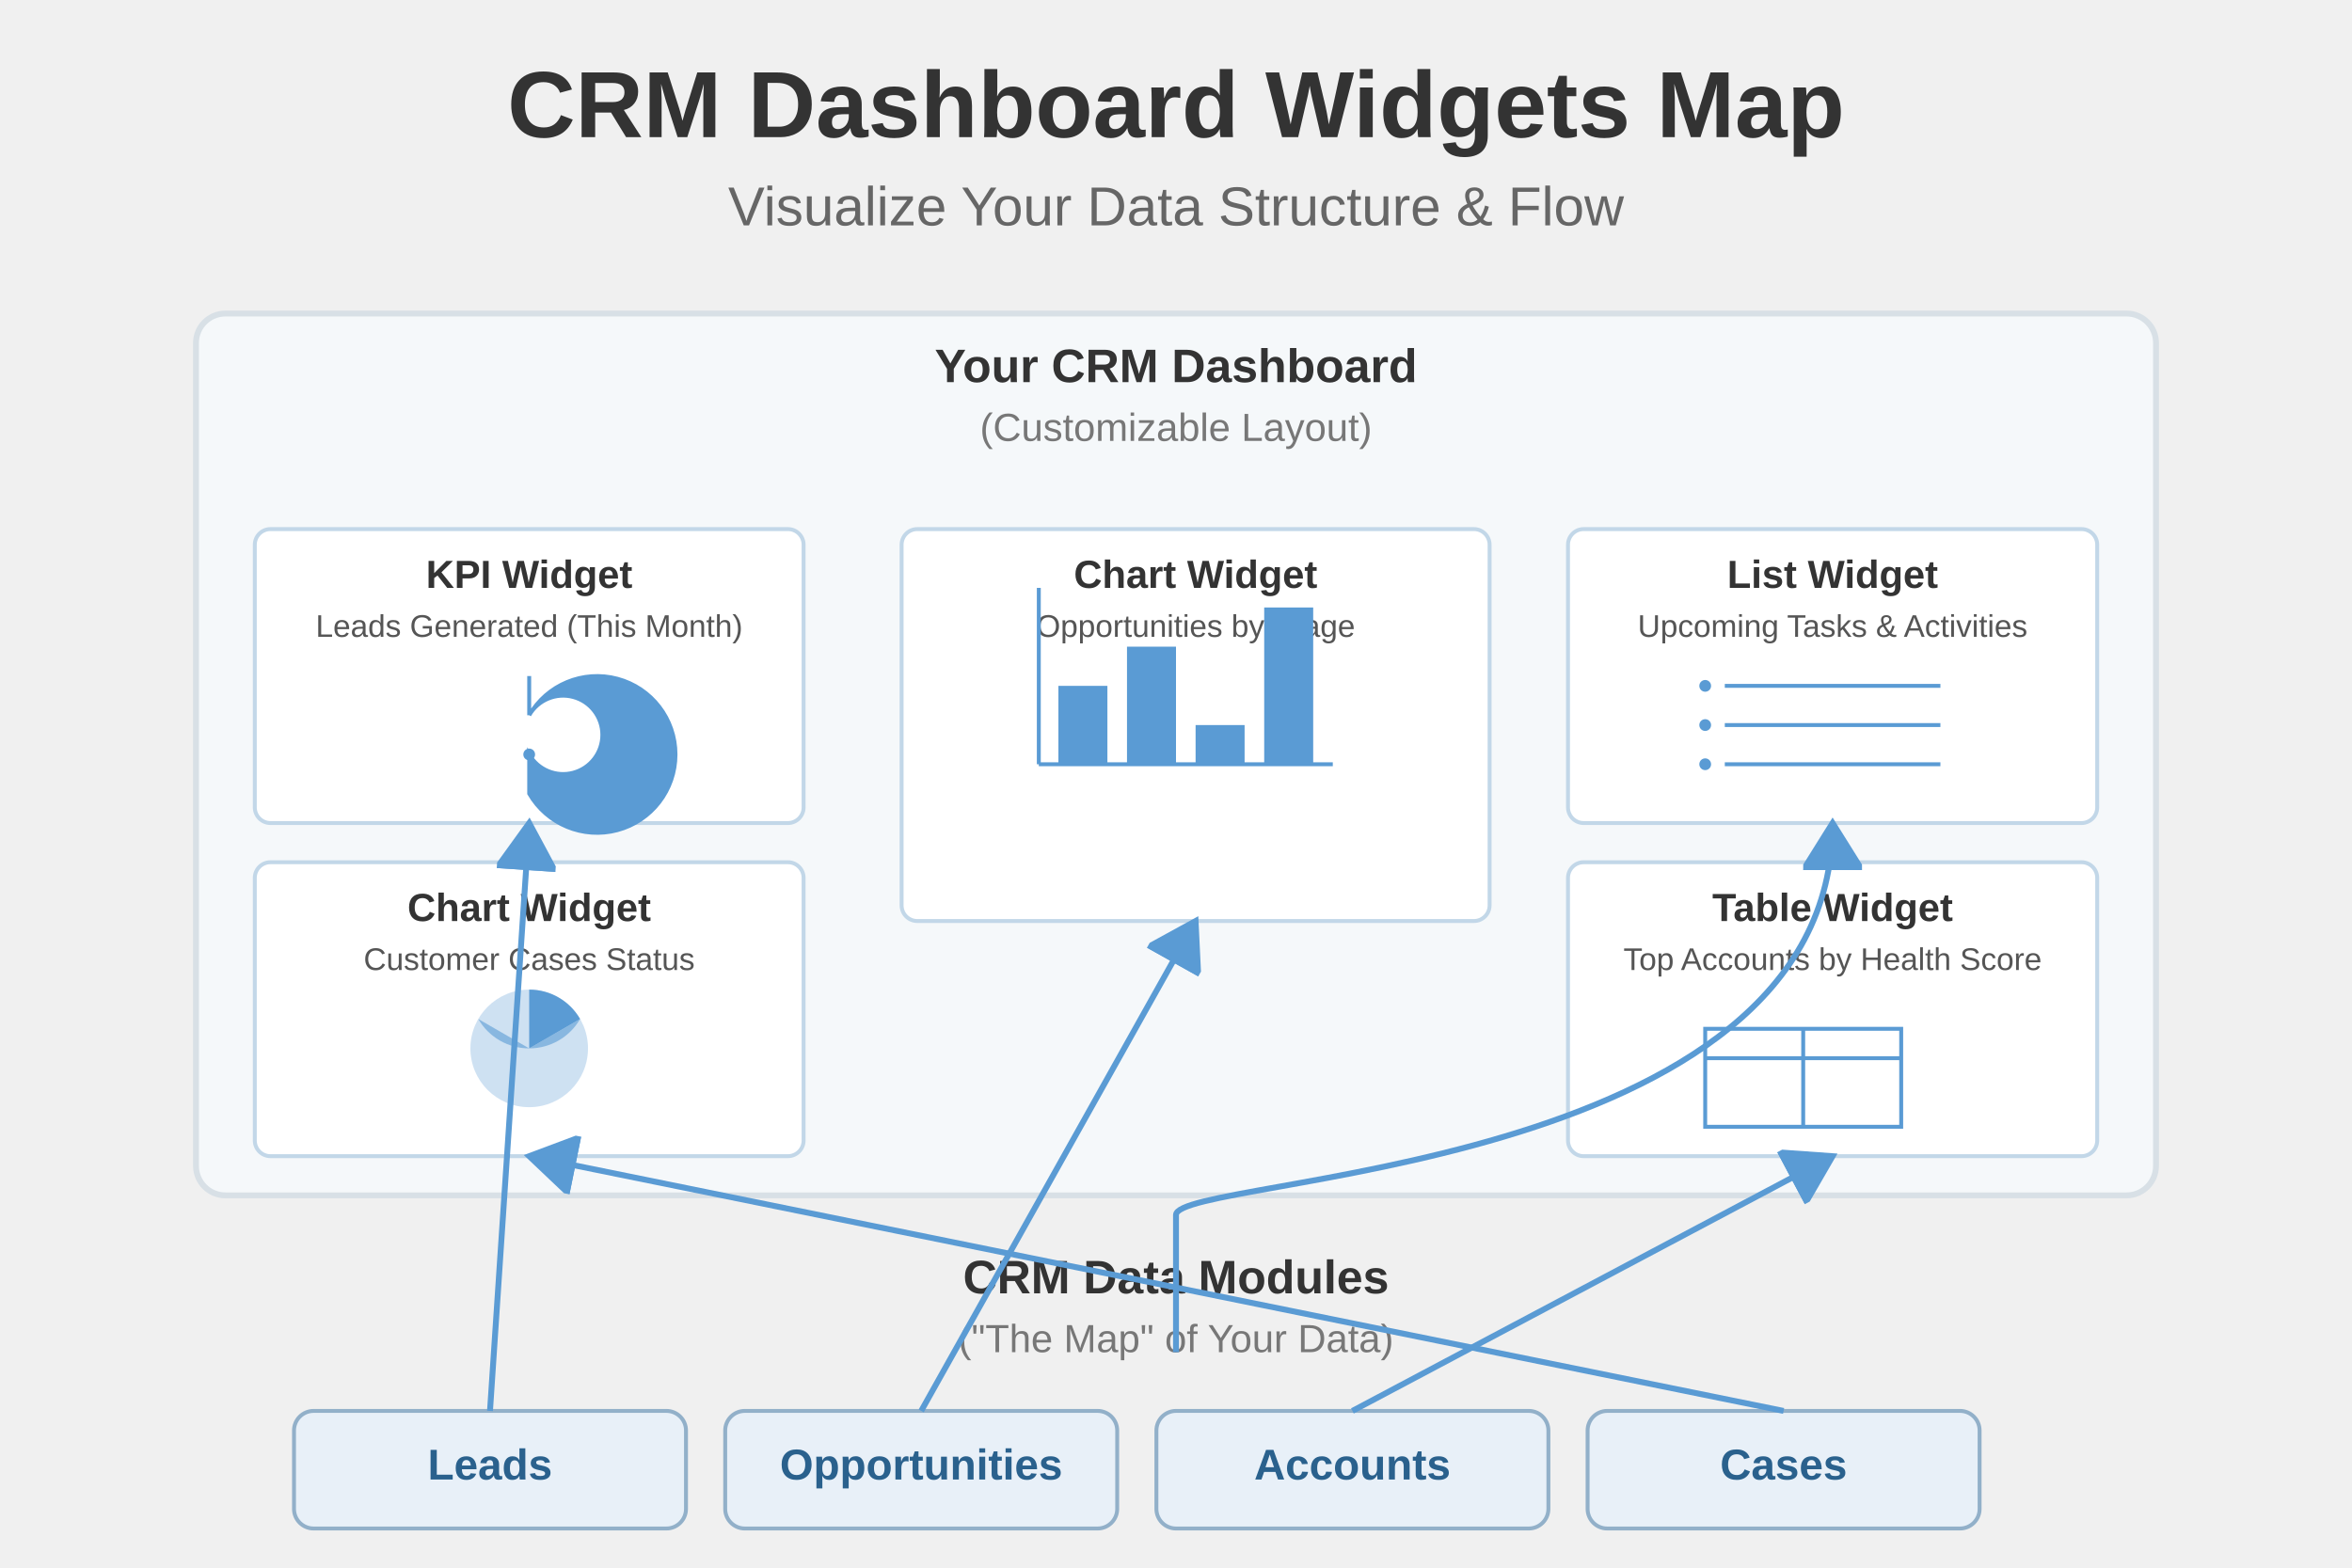
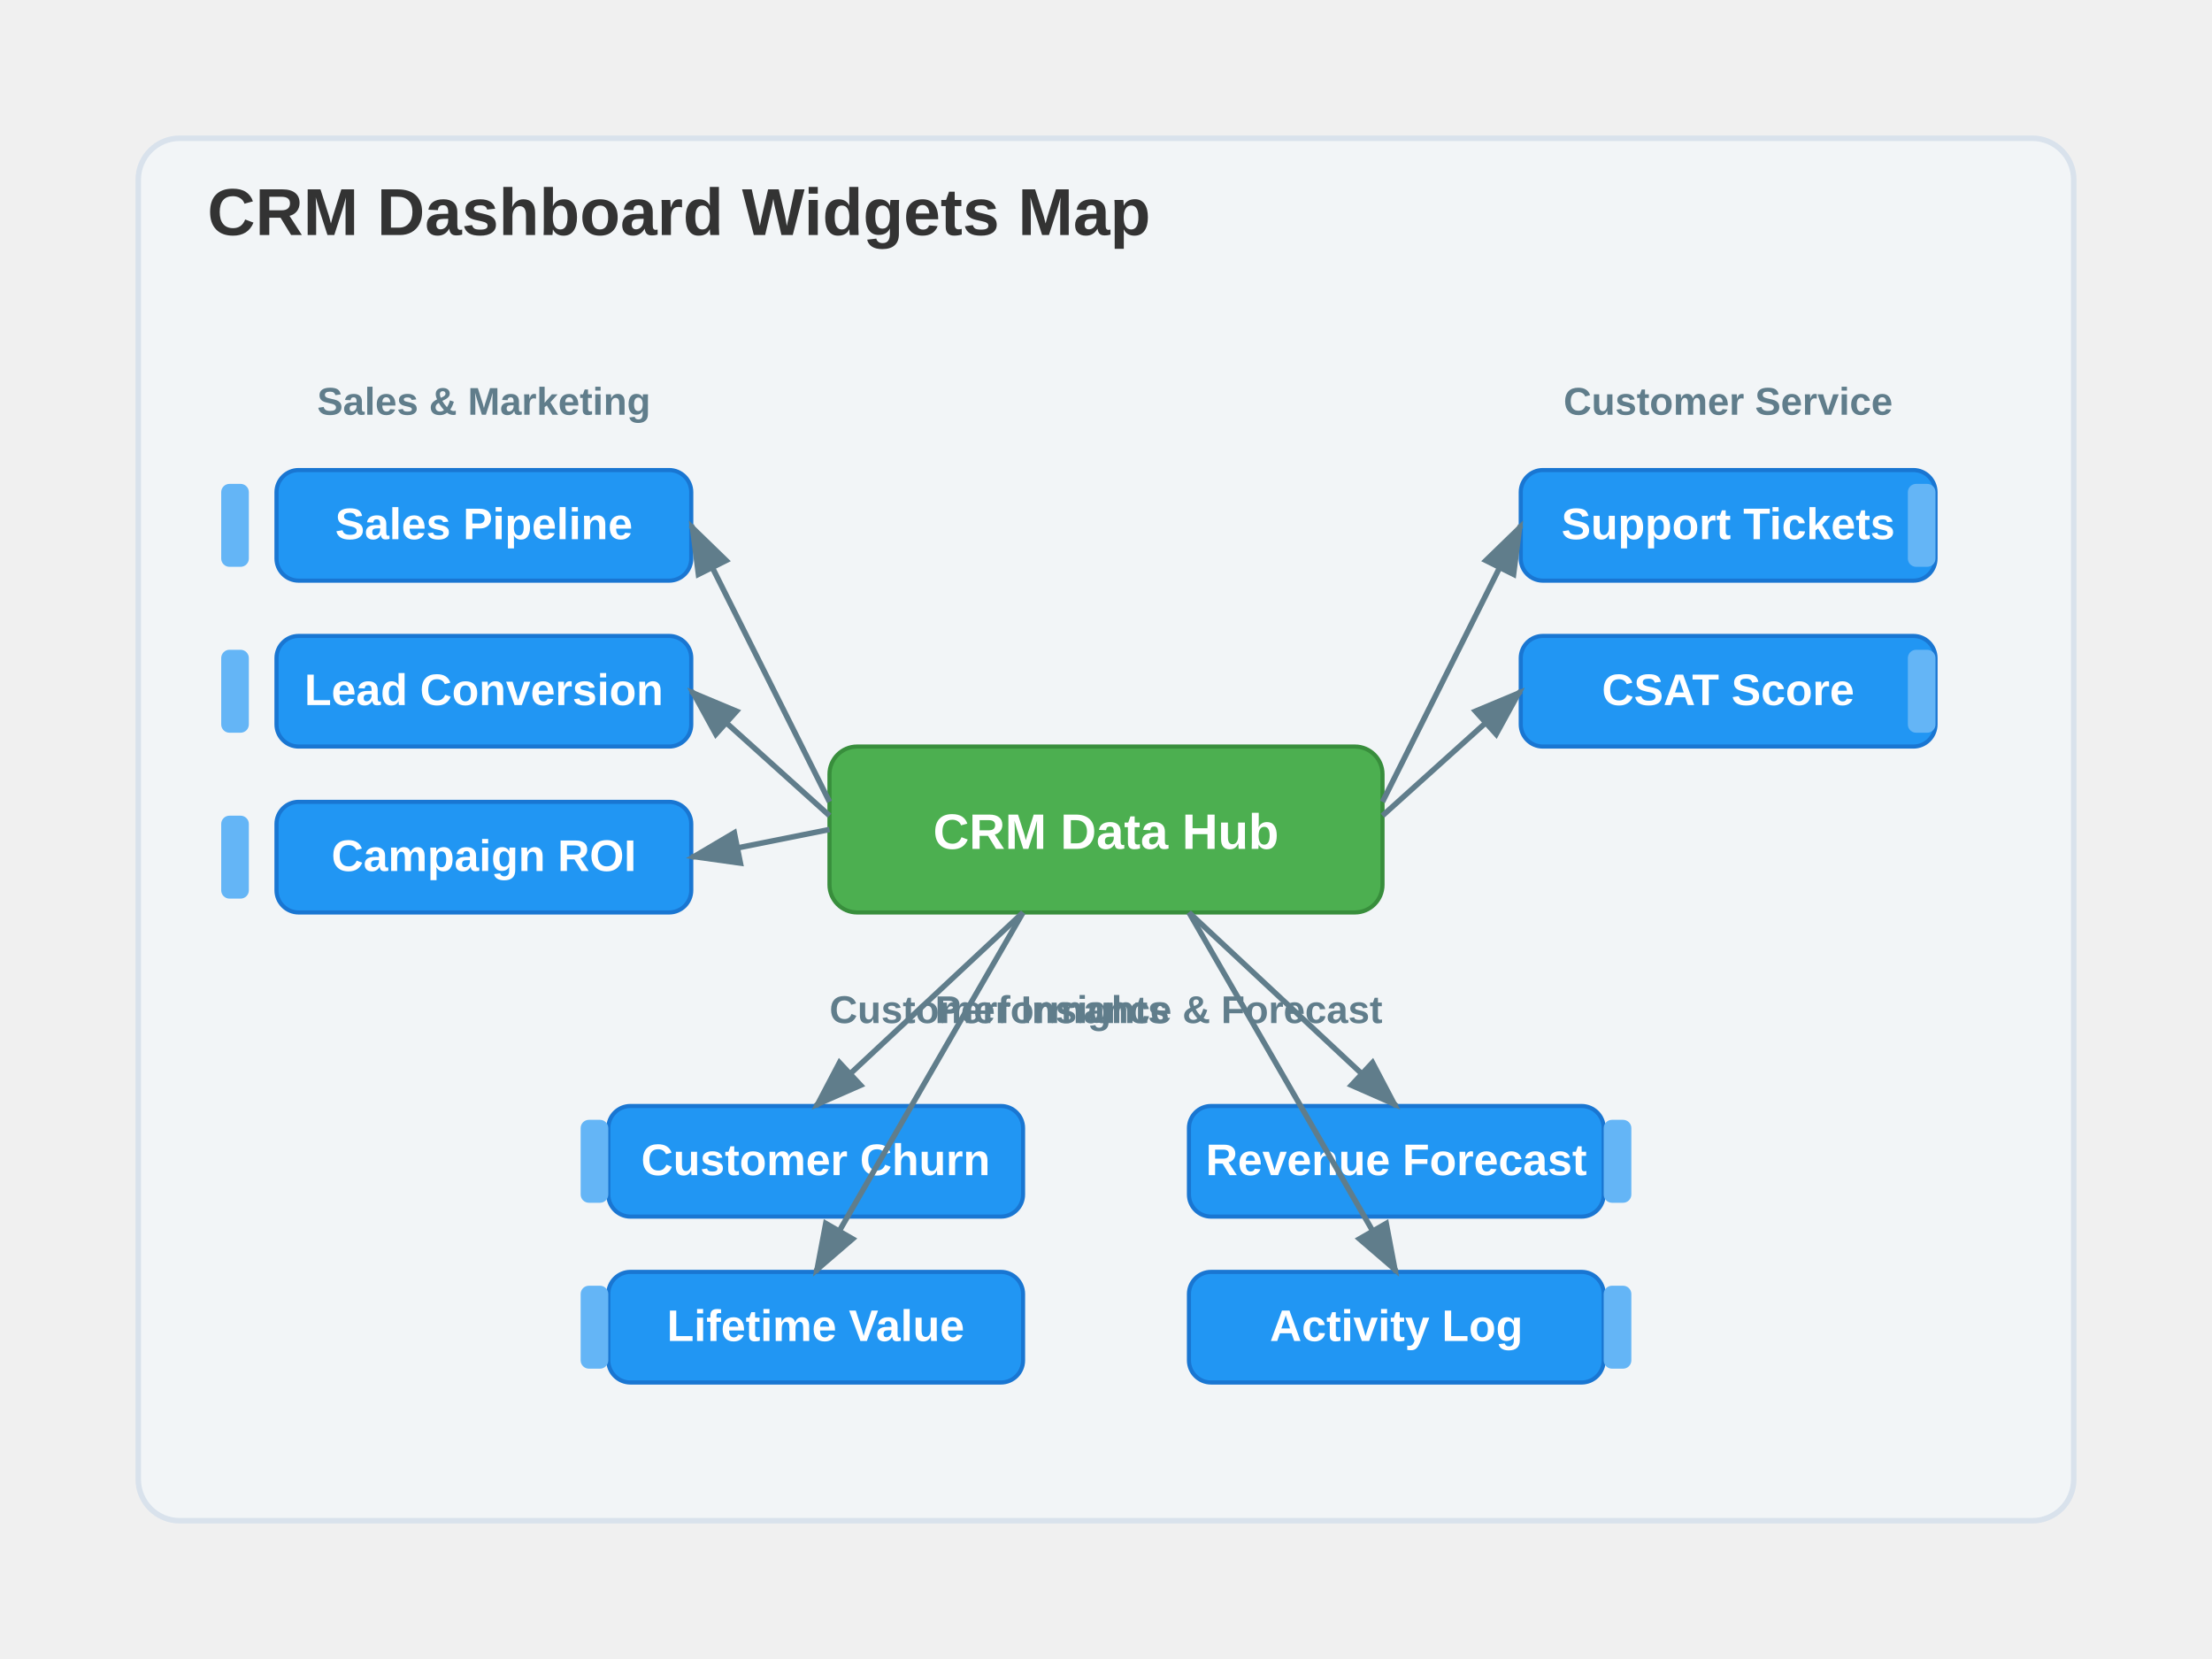
- <svg xmlns="http://www.w3.org/2000/svg" width="100%" height="auto" viewBox="0 0 1200 800" font-family="Segoe UI, Arial, sans-serif">
+ <svg xmlns="http://www.w3.org/2000/svg" width="800" height="600" viewBox="0 0 800 600" font-family="Arial, sans-serif">
  <defs>
    <style>
-       .title-text {
-         font-size: 48px;
-         font-weight: bold;
-         fill: #333;
-         text-anchor: middle;
-       }
-       .subtitle-text {
-         font-size: 28px;
-         fill: #666;
-         text-anchor: middle;
-       }
-       .dashboard-container {
-         fill: #f5f8fa;
-         stroke: #d8e0e6;
-         stroke-width: 3;
-         rx: 15;
-         ry: 15;
-       }
-       .widget-slot {
-         fill: #ffffff;
-         stroke: #c2d7e8;
-         stroke-width: 2;
-         rx: 8;
-         ry: 8;
-       }
-       .widget-label {
-         font-size: 20px;
-         font-weight: bold;
-         fill: #333;
-         text-anchor: middle;
-       }
-       .widget-desc {
-         font-size: 16px;
-         fill: #555;
-         text-anchor: middle;
-       }
-       .data-source-container {
-         fill: #e8f0f8;
-         stroke: #92b0c9;
-         stroke-width: 2;
-         rx: 10;
-         ry: 10;
-       }
-       .data-source-label {
-         font-size: 22px;
-         font-weight: bold;
-         fill: #2a618d;
-         text-anchor: middle;
-       }
-       .connection-line {
-         stroke: #5a9bd4;
-         stroke-width: 3;
-         fill: none;
-       }
-       .arrowhead {
-         fill: #5a9bd4;
-         stroke: #5a9bd4;
-         stroke-width: 1;
-       }
-       .info-label {
-         font-size: 20px;
-         fill: #777;
-         text-anchor: middle;
-       }
-       .main-info {
-         font-size: 24px;
-         font-weight: bold;
-         fill: #333;
-         text-anchor: middle;
-       }
- 
-       /* Icons for widgets */
-       .icon-fill { fill: #5a9bd4; }
-       .icon-stroke { stroke: #5a9bd4; stroke-width: 2; }
+       .dashboard-border { fill: #f2f5f7; stroke: #d9e2ec; stroke-width: 2px; }
+       .dashboard-title { font-size: 24px; font-weight: bold; fill: #333; }
+       .crm-hub-box { fill: #4CAF50; stroke: #388E3C; stroke-width: 1.5px; }
+       .crm-hub-text { font-size: 18px; font-weight: bold; fill: #FFFFFF; }
+       .widget-box { fill: #2196F3; stroke: #1976D2; stroke-width: 1.5px; }
+       .widget-text { font-size: 16px; font-weight: bold; fill: #FFFFFF; }
+       .connection-line { stroke: #607D8B; stroke-width: 2px; }
+       .connection-arrow { fill: #607D8B; }
+       .sub-widget-box { fill: #BBDEFB; stroke: #90CAF9; stroke-width: 1px; }
+       .sub-widget-text { font-size: 12px; fill: #333; }
+       .widget-group-label { font-size: 14px; font-weight: bold; fill: #607D8B; }
    </style>
-     <marker id="arrow" markerWidth="10" markerHeight="10" refX="8" refY="5" orient="auto">
-       <path d="M0,0 L8,5 L0,10 Z" class="arrowhead" />
+     <marker id="arrowhead" markerWidth="10" markerHeight="7" refX="9" refY="3.5" orient="auto">
+       <polygon points="0 0, 10 3.5, 0 7" class="connection-arrow" />
    </marker>
  </defs>
-   <text x="600" y="70" class="title-text">CRM Dashboard Widgets Map</text>
-   <text x="600" y="115" class="subtitle-text">Visualize Your Data Structure &amp; Flow</text>
-   <rect x="100" y="160" width="1000" height="450" class="dashboard-container" />
-   <text x="600" y="195" class="main-info">Your CRM Dashboard</text>
-   <text x="600" y="225" class="info-label">(Customizable Layout)</text>
-   <rect x="130" y="270" width="280" height="150" class="widget-slot" />
-   <text x="270" y="300" class="widget-label">KPI Widget</text>
-   <text x="270" y="325" class="widget-desc">Leads Generated (This Month)</text>
-   <path d="M270,365 A40,40 0 1 1 270,405 L270,385 A20,20 0 1 0 270,365 Z M270,365 L270,345" class="icon-fill icon-stroke" />
-   <circle cx="270" cy="385" r="3" class="icon-fill" />
-   <rect x="460" y="270" width="300" height="200" class="widget-slot" />
-   <text x="610" y="300" class="widget-label">Chart Widget</text>
-   <text x="610" y="325" class="widget-desc">Opportunities by Stage</text>
-   <rect x="540" y="350" width="25" height="40" class="icon-fill" />
-   <rect x="575" y="330" width="25" height="60" class="icon-fill" />
-   <rect x="610" y="370" width="25" height="20" class="icon-fill" />
-   <rect x="645" y="310" width="25" height="80" class="icon-fill" />
-   <line x1="530" y1="390" x2="680" y2="390" class="icon-stroke" />
-   <line x1="530" y1="390" x2="530" y2="300" class="icon-stroke" />
-   <rect x="800" y="270" width="270" height="150" class="widget-slot" />
-   <text x="935" y="300" class="widget-label">List Widget</text>
-   <text x="935" y="325" class="widget-desc">Upcoming Tasks &amp; Activities</text>
-   <line x1="880" y1="350" x2="990" y2="350" class="icon-stroke" />
-   <line x1="880" y1="370" x2="990" y2="370" class="icon-stroke" />
-   <line x1="880" y1="390" x2="990" y2="390" class="icon-stroke" />
-   <circle cx="870" cy="350" r="3" class="icon-fill" />
-   <circle cx="870" cy="370" r="3" class="icon-fill" />
-   <circle cx="870" cy="390" r="3" class="icon-fill" />
-   <rect x="130" y="440" width="280" height="150" class="widget-slot" />
-   <text x="270" y="470" class="widget-label">Chart Widget</text>
-   <text x="270" y="495" class="widget-desc">Customer Cases Status</text>
-   <circle cx="270" cy="535" r="30" class="icon-fill" fill-opacity="0.3" />
-   <path d="M270,535 L270,505 A30,30 0 0 1 295.98,520.00 Z" class="icon-fill" />
-   <path d="M270,535 L295.98,520.00 A30,30 0 0 1 244.02,520.00 Z" class="icon-fill" fill-opacity="0.6" />
-   <rect x="800" y="440" width="270" height="150" class="widget-slot" />
-   <text x="935" y="470" class="widget-label">Table Widget</text>
-   <text x="935" y="495" class="widget-desc">Top Accounts by Health Score</text>
-   <rect x="870" y="525" width="100" height="50" class="icon-stroke" fill="none" />
-   <line x1="870" y1="540" x2="970" y2="540" class="icon-stroke" />
-   <line x1="920" y1="525" x2="920" y2="575" class="icon-stroke" />
-   <text x="600" y="660" class="main-info">CRM Data Modules</text>
-   <text x="600" y="690" class="info-label">("The Map" of Your Data)</text>
-   <rect x="150" y="720" width="200" height="60" class="data-source-container" />
-   <text x="250" y="755" class="data-source-label">Leads</text>
-   <rect x="370" y="720" width="200" height="60" class="data-source-container" />
-   <text x="470" y="755" class="data-source-label">Opportunities</text>
-   <rect x="590" y="720" width="200" height="60" class="data-source-container" />
-   <text x="690" y="755" class="data-source-label">Accounts</text>
-   <rect x="810" y="720" width="200" height="60" class="data-source-container" />
-   <text x="910" y="755" class="data-source-label">Cases</text>
-   <line x1="250" y1="720" x2="270" y2="420" class="connection-line" marker-end="url(#arrow)" />
-   <line x1="470" y1="720" x2="610" y2="470" class="connection-line" marker-end="url(#arrow)" />
-   <line x1="690" y1="720" x2="935" y2="590" class="connection-line" marker-end="url(#arrow)" />
-   <line x1="910" y1="720" x2="270" y2="590" class="connection-line" marker-end="url(#arrow)" />
-   <path d="M600,690 V620 C600,600 935,600 935,420" class="connection-line" marker-end="url(#arrow)" />
+   <rect x="50" y="50" width="700" height="500" rx="15" ry="15" class="dashboard-border" />
+   <text x="75" y="85" class="dashboard-title">CRM Dashboard Widgets Map</text>
+   <rect x="300" y="270" width="200" height="60" rx="10" ry="10" class="crm-hub-box" />
+   <text x="400" y="307" text-anchor="middle" class="crm-hub-text">CRM Data Hub</text>
+   <text x="175" y="150" text-anchor="middle" class="widget-group-label">Sales &amp; Marketing</text>
+   <rect x="100" y="170" width="150" height="40" rx="8" ry="8" class="widget-box" />
+   <text x="175" y="195" text-anchor="middle" class="widget-text">Sales Pipeline</text>
+   <rect x="100" y="230" width="150" height="40" rx="8" ry="8" class="widget-box" />
+   <text x="175" y="255" text-anchor="middle" class="widget-text">Lead Conversion</text>
+   <rect x="100" y="290" width="150" height="40" rx="8" ry="8" class="widget-box" />
+   <text x="175" y="315" text-anchor="middle" class="widget-text">Campaign ROI</text>
+   <text x="625" y="150" text-anchor="middle" class="widget-group-label">Customer Service</text>
+   <rect x="550" y="170" width="150" height="40" rx="8" ry="8" class="widget-box" />
+   <text x="625" y="195" text-anchor="middle" class="widget-text">Support Tickets</text>
+   <rect x="550" y="230" width="150" height="40" rx="8" ry="8" class="widget-box" />
+   <text x="625" y="255" text-anchor="middle" class="widget-text">CSAT Score</text>
+   <text x="300" y="370" text-anchor="start" class="widget-group-label">Customer Insights</text>
+   <rect x="220" y="400" width="150" height="40" rx="8" ry="8" class="widget-box" />
+   <text x="295" y="425" text-anchor="middle" class="widget-text">Customer Churn</text>
+   <rect x="220" y="460" width="150" height="40" rx="8" ry="8" class="widget-box" />
+   <text x="295" y="485" text-anchor="middle" class="widget-text">Lifetime Value</text>
+   <text x="500" y="370" text-anchor="end" class="widget-group-label">Performance &amp; Forecast</text>
+   <rect x="430" y="400" width="150" height="40" rx="8" ry="8" class="widget-box" />
+   <text x="505" y="425" text-anchor="middle" class="widget-text">Revenue Forecast</text>
+   <rect x="430" y="460" width="150" height="40" rx="8" ry="8" class="widget-box" />
+   <text x="505" y="485" text-anchor="middle" class="widget-text">Activity Log</text>
+   <line x1="300" y1="290" x2="250" y2="190" class="connection-line" marker-end="url(#arrowhead)" />
+   <line x1="300" y1="295" x2="250" y2="250" class="connection-line" marker-end="url(#arrowhead)" />
+   <line x1="300" y1="300" x2="250" y2="310" class="connection-line" marker-end="url(#arrowhead)" />
+   <line x1="500" y1="290" x2="550" y2="190" class="connection-line" marker-end="url(#arrowhead)" />
+   <line x1="500" y1="295" x2="550" y2="250" class="connection-line" marker-end="url(#arrowhead)" />
+   <line x1="370" y1="330" x2="295" y2="400" class="connection-line" marker-end="url(#arrowhead)" />
+   <line x1="370" y1="330" x2="295" y2="460" class="connection-line" marker-end="url(#arrowhead)" />
+   <line x1="430" y1="330" x2="505" y2="400" class="connection-line" marker-end="url(#arrowhead)" />
+   <line x1="430" y1="330" x2="505" y2="460" class="connection-line" marker-end="url(#arrowhead)" />
+   <rect x="80" y="175" width="10" height="30" rx="3" ry="3" fill="#64B5F6" />
+   <rect x="80" y="235" width="10" height="30" rx="3" ry="3" fill="#64B5F6" />
+   <rect x="80" y="295" width="10" height="30" rx="3" ry="3" fill="#64B5F6" />
+   <rect x="690" y="175" width="10" height="30" rx="3" ry="3" fill="#64B5F6" />
+   <rect x="690" y="235" width="10" height="30" rx="3" ry="3" fill="#64B5F6" />
+   <rect x="210" y="405" width="10" height="30" rx="3" ry="3" fill="#64B5F6" />
+   <rect x="210" y="465" width="10" height="30" rx="3" ry="3" fill="#64B5F6" />
+   <rect x="580" y="405" width="10" height="30" rx="3" ry="3" fill="#64B5F6" />
+   <rect x="580" y="465" width="10" height="30" rx="3" ry="3" fill="#64B5F6" />
</svg>
